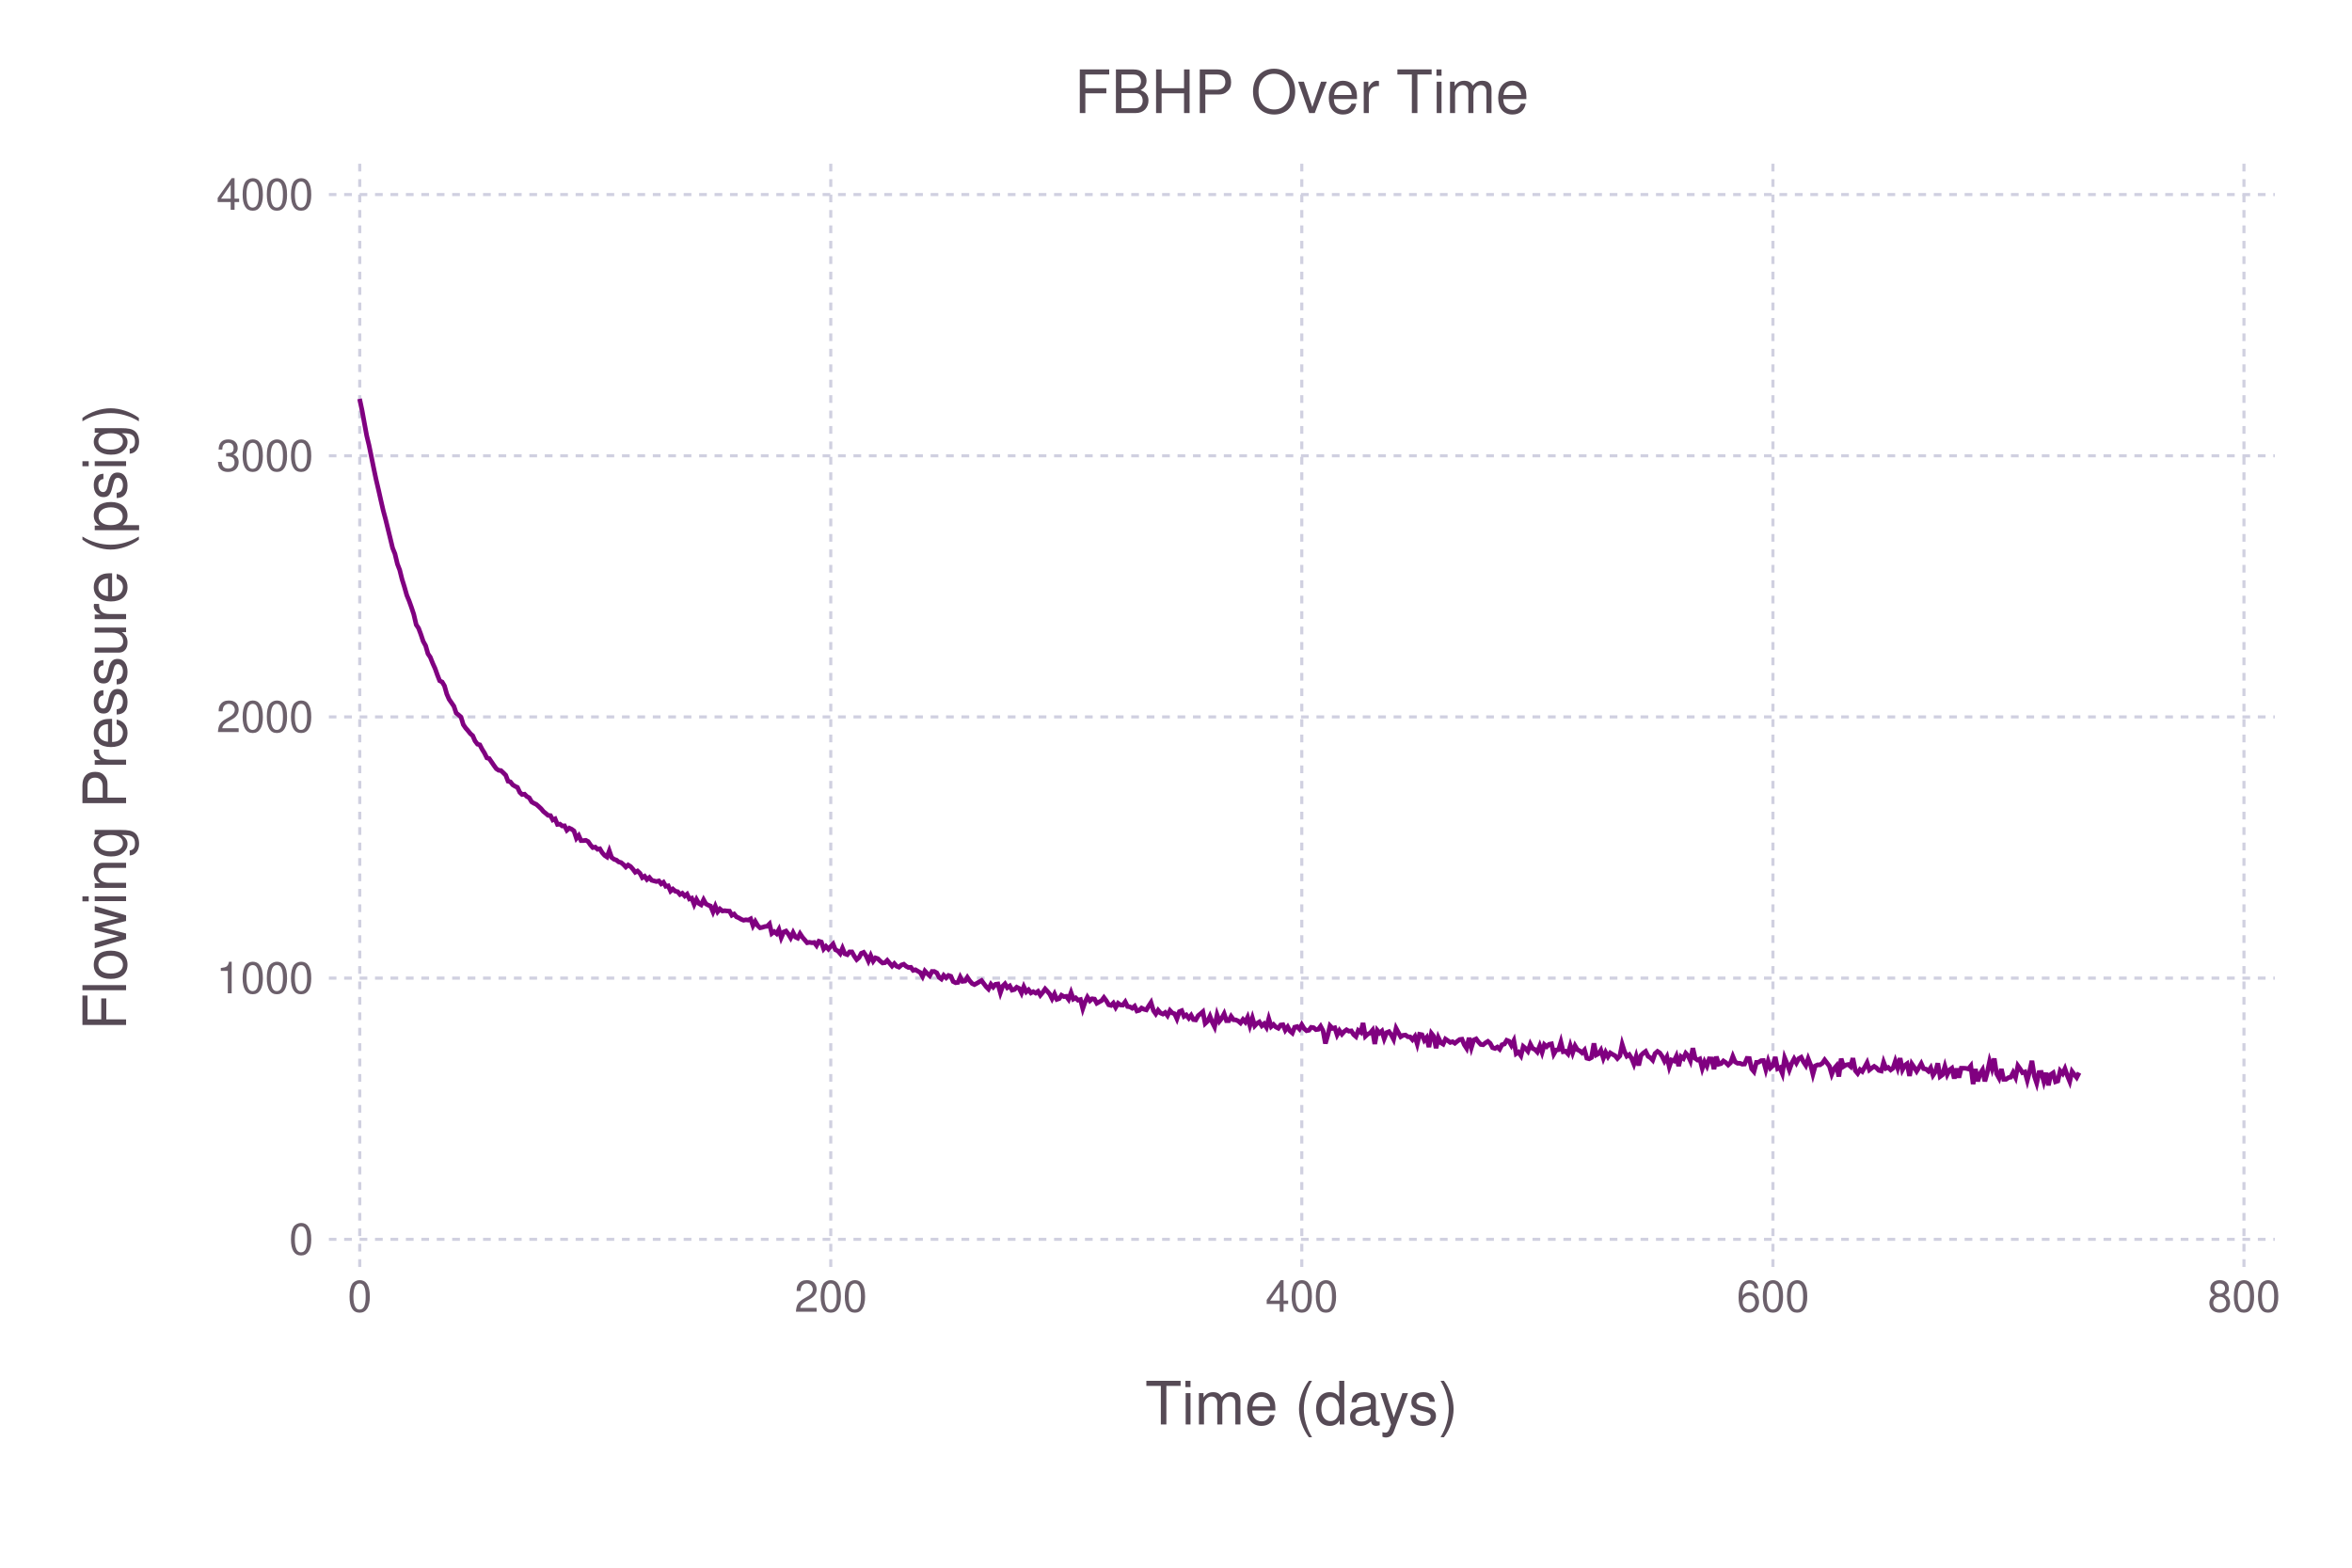
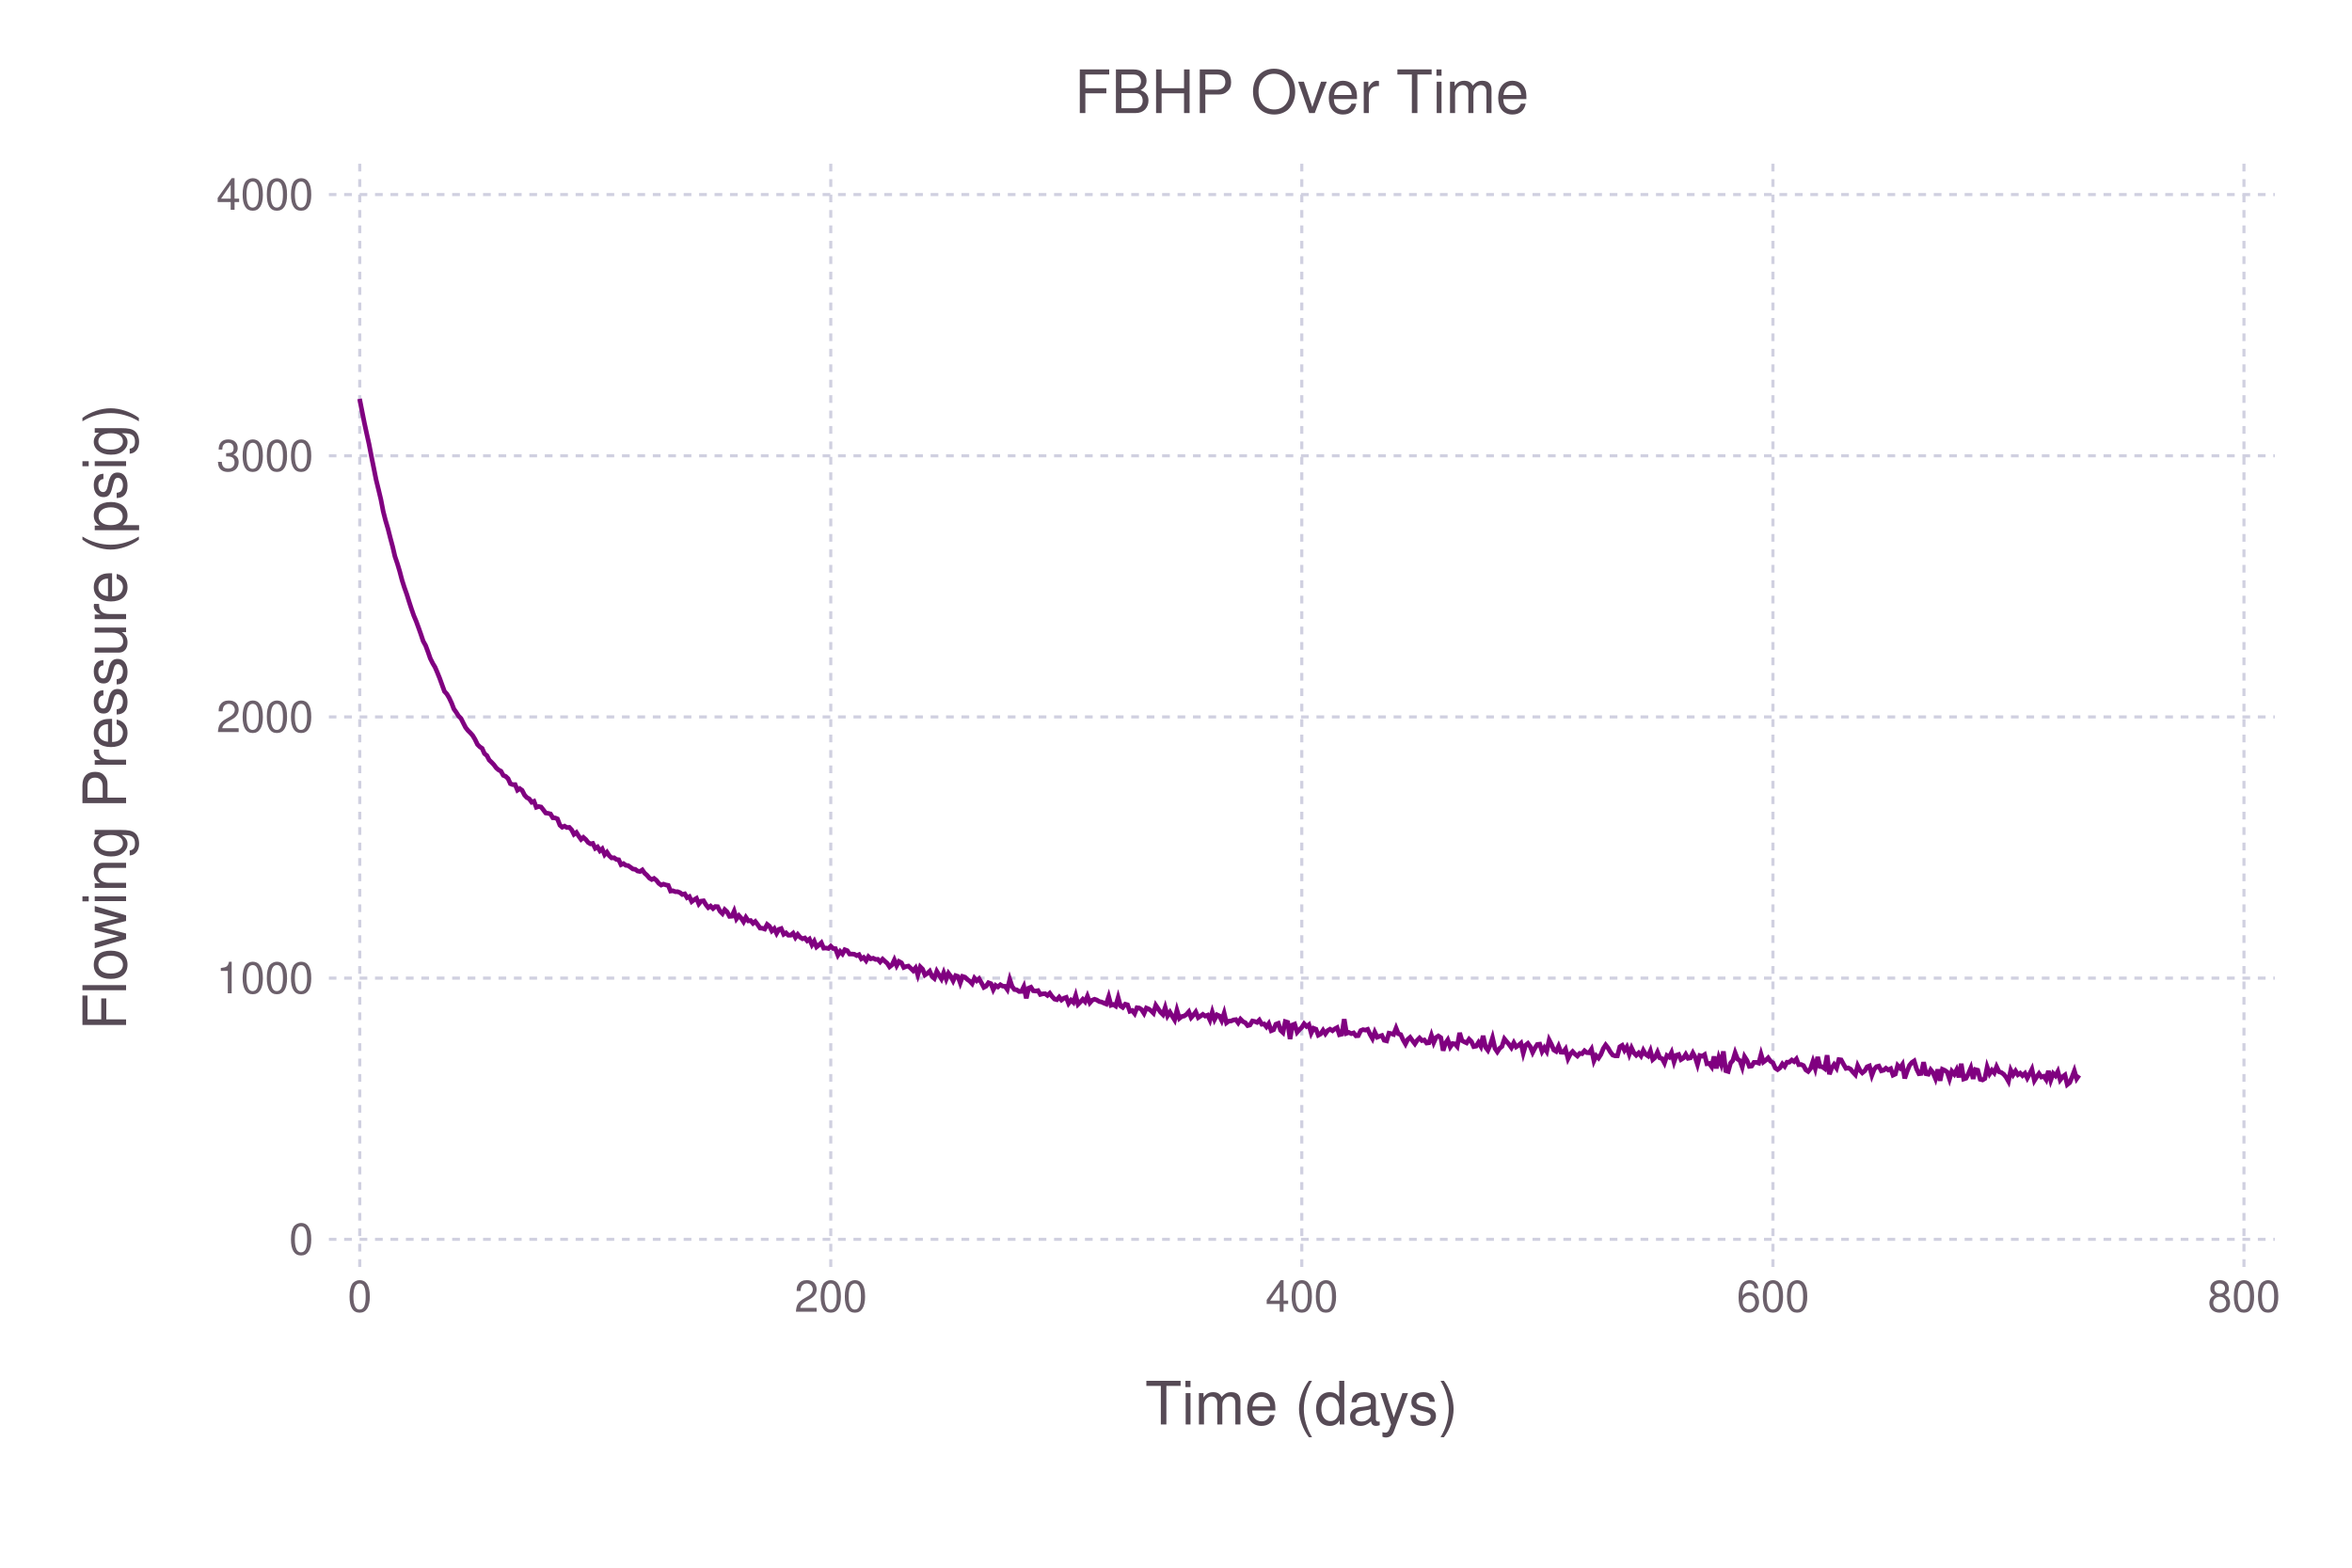
<svg xmlns="http://www.w3.org/2000/svg" version="1.2" width="152.4mm" height="101.6mm" viewBox="0 0 152.4 101.6" stroke="none" fill="#000000" stroke-width="0.3" font-size="3.88">
  <defs>
    <marker id="arrow" markerWidth="15" markerHeight="7" refX="5" refY="3.5" orient="auto" markerUnits="strokeWidth">
      <path d="M0,0 L15,3.5 L0,7 z" stroke="context-stroke" fill="context-stroke" />
    </marker>
  </defs>
-   <g class="plotroot xscalable yscalable" id="img-89f6810a-1">
-     <g font-size="3.88" font-family="'PT Sans','Helvetica Neue','Helvetica',sans-serif" fill="#564A55" stroke="#000000" stroke-opacity="0.000" id="img-89f6810a-2">
+   <g class="plotroot xscalable yscalable" id="img-9d571b0a-1">
+     <g font-size="3.88" font-family="'PT Sans','Helvetica Neue','Helvetica',sans-serif" fill="#564A55" stroke="#000000" stroke-opacity="0.000" id="img-9d571b0a-2">
      <g transform="translate(84.35,89.99)">
        <g class="primitive">
          <text text-anchor="middle" dy="0.6em">Time (days)</text>
        </g>
      </g>
    </g>
-     <g class="guide xlabels" font-size="2.82" font-family="'PT Sans Caption','Helvetica Neue','Helvetica',sans-serif" fill="#6C606B" id="img-89f6810a-3">
+     <g class="guide xlabels" font-size="2.82" font-family="'PT Sans Caption','Helvetica Neue','Helvetica',sans-serif" fill="#6C606B" id="img-9d571b0a-3">
      <g transform="translate(23.31,83.32)">
        <g class="primitive">
          <text text-anchor="middle" dy="0.6em">0</text>
        </g>
      </g>
      <g transform="translate(53.83,83.32)">
        <g class="primitive">
          <text text-anchor="middle" dy="0.6em">200</text>
        </g>
      </g>
      <g transform="translate(84.35,83.32)">
        <g class="primitive">
          <text text-anchor="middle" dy="0.6em">400</text>
        </g>
      </g>
      <g transform="translate(114.88,83.32)">
        <g class="primitive">
          <text text-anchor="middle" dy="0.6em">600</text>
        </g>
      </g>
      <g transform="translate(145.4,83.32)">
        <g class="primitive">
          <text text-anchor="middle" dy="0.6em">800</text>
        </g>
      </g>
    </g>
-     <g clip-path="url(#img-89f6810a-4)">
-       <g id="img-89f6810a-5">
-         <g pointer-events="visible" stroke-width="0.3" fill="#000000" fill-opacity="0.000" stroke="#000000" stroke-opacity="0.000" class="guide background" id="img-89f6810a-6">
-           <g transform="translate(84.35,46.46)" id="img-89f6810a-7">
+     <g clip-path="url(#img-9d571b0a-4)">
+       <g id="img-9d571b0a-5">
+         <g pointer-events="visible" stroke-width="0.3" fill="#000000" fill-opacity="0.000" stroke="#000000" stroke-opacity="0.000" class="guide background" id="img-9d571b0a-6">
+           <g transform="translate(84.35,46.46)" id="img-9d571b0a-7">
            <path d="M-63.05,-35.85 L63.05,-35.85 63.05,35.85 -63.05,35.85  z" class="primitive" />
          </g>
        </g>
-         <g class="guide ygridlines xfixed" stroke-dasharray="0.5,0.5" stroke-width="0.2" stroke="#D0D0E0" id="img-89f6810a-8">
-           <g transform="translate(84.35,80.32)" id="img-89f6810a-9">
+         <g class="guide ygridlines xfixed" stroke-dasharray="0.5,0.5" stroke-width="0.2" stroke="#D0D0E0" id="img-9d571b0a-8">
+           <g transform="translate(84.35,80.32)" id="img-9d571b0a-9">
            <path fill="none" d="M-63.05,0 L63.05,0 " class="primitive" />
          </g>
-           <g transform="translate(84.35,63.39)" id="img-89f6810a-10">
+           <g transform="translate(84.35,63.39)" id="img-9d571b0a-10">
            <path fill="none" d="M-63.05,0 L63.05,0 " class="primitive" />
          </g>
-           <g transform="translate(84.35,46.46)" id="img-89f6810a-11">
+           <g transform="translate(84.35,46.46)" id="img-9d571b0a-11">
            <path fill="none" d="M-63.05,0 L63.05,0 " class="primitive" />
          </g>
-           <g transform="translate(84.35,29.54)" id="img-89f6810a-12">
+           <g transform="translate(84.35,29.54)" id="img-9d571b0a-12">
            <path fill="none" d="M-63.05,0 L63.05,0 " class="primitive" />
          </g>
-           <g transform="translate(84.35,12.61)" id="img-89f6810a-13">
+           <g transform="translate(84.35,12.61)" id="img-9d571b0a-13">
            <path fill="none" d="M-63.05,0 L63.05,0 " class="primitive" />
          </g>
        </g>
-         <g class="guide xgridlines yfixed" stroke-dasharray="0.5,0.5" stroke-width="0.2" stroke="#D0D0E0" id="img-89f6810a-14">
-           <g transform="translate(23.31,46.46)" id="img-89f6810a-15">
+         <g class="guide xgridlines yfixed" stroke-dasharray="0.5,0.5" stroke-width="0.2" stroke="#D0D0E0" id="img-9d571b0a-14">
+           <g transform="translate(23.31,46.46)" id="img-9d571b0a-15">
            <path fill="none" d="M0,-35.85 L0,35.85 " class="primitive" />
          </g>
-           <g transform="translate(53.83,46.46)" id="img-89f6810a-16">
+           <g transform="translate(53.83,46.46)" id="img-9d571b0a-16">
            <path fill="none" d="M0,-35.85 L0,35.85 " class="primitive" />
          </g>
-           <g transform="translate(84.35,46.46)" id="img-89f6810a-17">
+           <g transform="translate(84.35,46.46)" id="img-9d571b0a-17">
            <path fill="none" d="M0,-35.85 L0,35.85 " class="primitive" />
          </g>
-           <g transform="translate(114.88,46.46)" id="img-89f6810a-18">
+           <g transform="translate(114.88,46.46)" id="img-9d571b0a-18">
            <path fill="none" d="M0,-35.85 L0,35.85 " class="primitive" />
          </g>
-           <g transform="translate(145.4,46.46)" id="img-89f6810a-19">
+           <g transform="translate(145.4,46.46)" id="img-9d571b0a-19">
            <path fill="none" d="M0,-35.85 L0,35.85 " class="primitive" />
          </g>
        </g>
-         <g class="plotpanel" id="img-89f6810a-20">
-           <g stroke-width="0.3" fill="#000000" fill-opacity="0.000" class="geometry" id="img-89f6810a-21">
-             <g class="color_RGB{N0f8}(0.502,0.0,0.502)" stroke-dasharray="none" stroke="#800080" id="img-89f6810a-22">
-               <g transform="translate(79.01,62.88)" id="img-89f6810a-23">
-                 <path fill="none" d="M-55.71,-37.03 L-55.55,-36.28 -55.4,-35.46 -55.25,-34.65 -55.1,-34.03 -54.94,-33.25 -54.79,-32.51 -54.64,-31.8 -54.48,-31.12 -54.33,-30.45 -54.18,-29.8 -54.03,-29.24 -53.87,-28.59 -53.72,-27.98 -53.57,-27.36 -53.42,-26.99 -53.26,-26.33 -53.11,-25.94 -52.96,-25.34 -52.81,-24.86 -52.65,-24.3 -52.5,-23.94 -52.35,-23.52 -52.2,-23.07 -52.04,-22.39 -51.89,-22.17 -51.74,-21.77 -51.59,-21.32 -51.43,-21.03 -51.28,-20.51 -51.13,-20.29 -50.97,-19.89 -50.82,-19.56 -50.67,-19.14 -50.52,-18.76 -50.36,-18.68 -50.21,-18.43 -50.06,-17.9 -49.91,-17.56 -49.75,-17.33 -49.6,-17.11 -49.45,-16.67 -49.3,-16.55 -49.14,-16.41 -48.99,-15.92 -48.84,-15.7 -48.69,-15.53 -48.53,-15.33 -48.38,-15.2 -48.23,-14.86 -48.07,-14.65 -47.92,-14.61 -47.77,-14.32 -47.62,-14.08 -47.46,-13.76 -47.31,-13.72 -47.16,-13.5 -47.01,-13.28 -46.85,-13.06 -46.7,-12.96 -46.55,-12.94 -46.4,-12.8 -46.24,-12.64 -46.09,-12.25 -45.94,-12.21 -45.79,-12.02 -45.63,-11.92 -45.48,-11.85 -45.33,-11.53 -45.18,-11.39 -45.02,-11.41 -44.87,-11.26 -44.72,-11.18 -44.56,-10.91 -44.41,-10.82 -44.26,-10.75 -44.11,-10.62 -43.95,-10.47 -43.8,-10.29 -43.65,-10.17 -43.5,-10.04 -43.34,-10.02 -43.19,-9.74 -43.04,-9.81 -42.89,-9.45 -42.73,-9.47 -42.58,-9.35 -42.43,-9.36 -42.28,-9.07 -42.12,-9.21 -41.97,-9.14 -41.82,-9.03 -41.66,-8.55 -41.51,-8.73 -41.36,-8.4 -41.21,-8.4 -41.05,-8.42 -40.9,-8.34 -40.75,-8.12 -40.6,-7.95 -40.44,-7.98 -40.29,-7.84 -40.14,-7.87 -39.99,-7.62 -39.83,-7.44 -39.68,-7.34 -39.53,-7.74 -39.38,-7.31 -39.22,-7.19 -39.07,-7.14 -38.92,-7.02 -38.77,-6.98 -38.61,-6.85 -38.46,-6.69 -38.31,-6.82 -38.15,-6.72 -38,-6.55 -37.85,-6.35 -37.7,-6.43 -37.54,-6.28 -37.39,-6 -37.24,-6.09 -37.09,-5.88 -36.93,-6.01 -36.78,-5.83 -36.63,-5.79 -36.48,-5.75 -36.32,-5.79 -36.17,-5.6 -36.02,-5.7 -35.87,-5.44 -35.71,-5.47 -35.56,-5.13 -35.41,-5.26 -35.25,-5.12 -35.1,-5.09 -34.95,-4.91 -34.8,-4.99 -34.64,-4.81 -34.49,-4.93 -34.34,-4.62 -34.19,-4.67 -34.03,-4.26 -33.88,-4.59 -33.73,-4.33 -33.58,-4.24 -33.42,-4.57 -33.27,-4.3 -33.12,-4.22 -32.97,-4.16 -32.81,-3.78 -32.66,-4.15 -32.51,-3.79 -32.36,-3.97 -32.2,-3.84 -32.05,-3.86 -31.9,-3.84 -31.74,-3.83 -31.59,-3.56 -31.44,-3.64 -31.29,-3.46 -31.13,-3.39 -30.98,-3.3 -30.83,-3.24 -30.68,-3.27 -30.52,-3.25 -30.37,-3.33 -30.22,-2.89 -30.07,-3.16 -29.91,-2.89 -29.76,-2.75 -29.61,-2.78 -29.46,-2.83 -29.3,-2.85 -29.15,-3 -29,-2.38 -28.84,-2.5 -28.69,-2.37 -28.54,-2.64 -28.39,-2.11 -28.23,-2.48 -28.08,-2.54 -27.93,-2.35 -27.78,-2.1 -27.62,-2.44 -27.47,-2.15 -27.32,-2.08 -27.17,-2.37 -27.01,-2.13 -26.86,-1.96 -26.71,-1.78 -26.56,-1.81 -26.4,-1.78 -26.25,-1.8 -26.1,-1.6 -25.95,-1.88 -25.79,-1.83 -25.64,-1.38 -25.49,-1.55 -25.33,-1.37 -25.18,-1.54 -25.03,-1.7 -24.88,-1.33 -24.72,-1.25 -24.57,-1.08 -24.42,-1.43 -24.27,-1.07 -24.11,-1.01 -23.96,-1.19 -23.81,-1.19 -23.66,-0.92 -23.5,-0.69 -23.35,-0.82 -23.2,-1.1 -23.05,-1.16 -22.89,-0.93 -22.74,-0.6 -22.59,-0.95 -22.43,-0.59 -22.28,-0.8 -22.13,-0.75 -21.98,-0.6 -21.82,-0.47 -21.67,-0.49 -21.52,-0.64 -21.37,-0.46 -21.21,-0.27 -21.06,-0.43 -20.91,-0.26 -20.76,-0.2 -20.6,-0.34 -20.45,-0.39 -20.3,-0.26 -20.15,-0.18 -19.99,-0.19 -19.84,0.01 -19.69,-0.03 -19.54,0.06 -19.38,0.15 -19.23,0.41 -19.08,0.05 -18.92,0.22 -18.77,0.36 -18.62,0.08 -18.47,0.08 -18.31,0.17 -18.16,0.46 -18.01,0.57 -17.86,0.33 -17.7,0.49 -17.55,0.34 -17.4,0.39 -17.25,0.73 -17.09,0.81 -16.94,0.79 -16.79,0.44 -16.64,0.72 -16.48,0.7 -16.33,0.46 -16.18,0.68 -16.02,0.86 -15.87,0.93 -15.72,0.85 -15.57,0.76 -15.41,0.67 -15.26,0.87 -15.11,1.07 -14.96,1.22 -14.8,0.91 -14.65,1.09 -14.5,0.91 -14.35,0.89 -14.19,1.46 -14.04,1.03 -13.89,0.88 -13.74,1.13 -13.58,1.02 -13.43,1.29 -13.28,1.25 -13.13,1.1 -12.97,1.18 -12.82,1.48 -12.67,1.07 -12.51,1.4 -12.36,1.27 -12.21,1.47 -12.06,1.39 -11.9,1.48 -11.75,1.37 -11.6,1.62 -11.45,1.44 -11.29,1.21 -11.14,1.37 -10.99,1.55 -10.84,1.85 -10.68,1.54 -10.53,1.89 -10.38,1.84 -10.23,1.62 -10.07,1.71 -9.92,1.69 -9.77,1.89 -9.61,1.45 -9.46,1.87 -9.31,1.79 -9.16,1.94 -9,1.9 -8.85,2.49 -8.7,2.05 -8.55,1.74 -8.39,1.98 -8.24,1.85 -8.09,1.87 -7.94,2.14 -7.78,2.05 -7.63,1.97 -7.48,1.77 -7.33,1.97 -7.17,2.24 -7.02,2.28 -6.87,2.13 -6.72,2.41 -6.56,2.14 -6.41,2.25 -6.26,2.26 -6.1,2.05 -5.95,2.35 -5.8,2.37 -5.65,2.46 -5.49,2.33 -5.34,2.64 -5.19,2.6 -5.04,2.45 -4.88,2.53 -4.73,2.57 -4.58,2.32 -4.43,2.09 -4.27,2.62 -4.12,2.83 -3.97,2.59 -3.82,2.77 -3.66,2.84 -3.51,2.74 -3.36,2.94 -3.2,2.61 -3.05,2.77 -2.9,2.82 -2.75,3.15 -2.59,2.68 -2.44,2.62 -2.29,2.99 -2.14,2.9 -1.98,3.11 -1.83,2.92 -1.68,3.2 -1.53,3.22 -1.37,2.94 -1.22,2.82 -1.07,2.69 -0.92,3.45 -0.76,3.3 -0.61,2.98 -0.46,3.37 -0.31,3.67 -0.15,2.89 0,3.31 0.15,3.12 0.31,2.82 0.46,3.27 0.61,3.27 0.76,2.99 0.92,3.21 1.07,3.22 1.22,3.29 1.37,3.42 1.53,3.19 1.68,3.36 1.83,3.05 1.98,3.59 2.14,3.09 2.29,3.6 2.44,3.44 2.59,3.35 2.75,3.6 2.9,3.47 3.05,3.7 3.2,3.14 3.36,3.65 3.51,3.52 3.66,3.68 3.82,3.76 3.97,3.55 4.12,3.53 4.27,3.89 4.43,3.67 4.58,3.94 4.73,4.07 4.88,3.69 5.04,3.65 5.19,3.81 5.34,3.53 5.49,3.78 5.65,3.92 5.8,3.89 5.95,3.7 6.1,3.72 6.26,3.85 6.41,3.83 6.56,3.63 6.72,3.93 6.87,4.75 7.02,4.23 7.17,3.6 7.33,3.77 7.48,3.73 7.63,4.19 7.78,3.91 7.94,4.14 8.09,3.97 8.24,3.86 8.39,3.95 8.55,3.93 8.7,4.17 8.85,4.3 9,3.9 9.16,4.02 9.31,3.42 9.46,4.28 9.61,4.14 9.77,4.07 9.92,3.89 10.07,4.78 10.23,3.89 10.38,4.07 10.53,3.94 10.68,4.44 10.84,4.04 10.99,3.98 11.14,4.19 11.29,4.48 11.45,3.76 11.6,4.04 11.75,4.31 11.9,4.22 12.06,4.2 12.21,4.31 12.36,4.32 12.51,4.5 12.67,4.29 12.82,4.78 12.97,4.15 13.13,4.18 13.28,4.54 13.43,4.36 13.58,4.98 13.74,4.09 13.89,4.28 14.04,5.05 14.19,4.37 14.35,4.7 14.5,4.79 14.65,4.46 14.8,4.56 14.96,4.68 15.11,4.63 15.26,4.73 15.41,4.61 15.57,4.49 15.72,4.47 15.87,4.83 16.02,5.06 16.18,4.38 16.33,5.01 16.48,4.52 16.64,4.45 16.79,4.65 16.94,4.81 17.09,4.83 17.25,4.7 17.4,4.61 17.55,4.74 17.7,5.02 17.86,5.07 18.01,4.98 18.16,5.12 18.31,4.83 18.47,4.78 18.62,4.54 18.77,4.6 18.92,4.87 19.08,4.56 19.23,5.41 19.38,5.31 19.54,5.54 19.69,4.94 19.84,5.07 19.99,5.25 20.15,4.79 20.3,5.07 20.45,5.14 20.6,5.3 20.76,4.9 20.91,5.33 21.06,4.82 21.21,4.95 21.37,4.8 21.52,4.77 21.67,5.43 21.82,5.17 21.98,5.15 22.13,4.65 22.28,5.28 22.43,5.25 22.59,5.42 22.74,4.89 22.89,5.36 23.05,4.9 23.2,5.15 23.35,5.22 23.5,5.35 23.66,5.17 23.81,5.7 23.96,5.74 24.11,5.66 24.27,4.74 24.42,5.49 24.57,5.41 24.72,5.18 24.88,5.7 25.03,5.32 25.18,5.6 25.33,5.36 25.49,5.46 25.64,5.54 25.79,5.72 25.95,5.55 26.1,4.8 26.25,5.27 26.4,5.57 26.56,5.47 26.71,5.71 26.86,6.08 27.01,5.58 27.17,6.17 27.32,5.52 27.47,5.37 27.62,5.26 27.78,5.58 27.93,5.67 28.08,5.83 28.23,5.4 28.39,5.26 28.54,5.36 28.69,5.58 28.84,5.89 29,5.61 29.15,6.26 29.3,5.82 29.46,5.88 29.61,5.57 29.76,6.21 29.91,5.6 30.07,5.72 30.22,5.38 30.37,5.54 30.52,5.87 30.68,5.05 30.83,5.71 30.98,5.82 31.13,5.75 31.29,6.37 31.44,5.93 31.59,6.21 31.74,5.74 31.9,5.75 32.05,6.41 32.2,5.6 32.36,6.09 32.51,6.05 32.66,5.88 32.81,5.98 32.97,6.14 33.12,6 33.27,5.58 33.42,5.94 33.58,6.03 33.73,6.03 33.88,6.09 34.03,6.08 34.19,5.71 34.34,5.72 34.49,6.39 34.64,6.57 34.8,5.97 34.95,5.96 35.1,5.86 35.25,5.85 35.41,6.44 35.56,5.89 35.71,6.33 35.87,6.18 36.02,5.62 36.17,6.38 36.32,6.31 36.48,6.7 36.63,5.68 36.78,6.04 36.93,6.46 37.09,6.02 37.24,5.74 37.39,6.01 37.54,5.73 37.7,5.64 37.85,5.94 38,6.17 38.15,5.73 38.31,6.13 38.46,6.74 38.61,6.2 38.77,6.13 38.92,6.13 39.07,6.03 39.22,5.81 39.38,6.02 39.53,6.22 39.68,6.74 39.83,6.38 39.99,6.19 40.14,6.89 40.29,5.73 40.44,6.24 40.6,6.14 40.75,6.11 40.9,6.24 41.05,5.7 41.21,6.51 41.36,6.69 41.51,6.44 41.66,6.56 41.82,6.27 41.97,5.99 42.12,6.46 42.28,6.33 42.43,6.23 42.58,6.33 42.73,6.49 42.89,6.53 43.04,5.96 43.19,6.36 43.34,6.3 43.5,6.46 43.65,6.35 43.8,5.89 43.95,6.33 44.11,5.7 44.26,6.45 44.41,6.17 44.56,6.06 44.72,6.85 44.87,6.07 45.02,6.29 45.18,6.55 45.33,6.31 45.48,6.05 45.63,6.38 45.79,6.41 45.94,6.54 46.09,6.32 46.24,6.81 46.4,6.57 46.55,6.03 46.7,6.89 46.85,6.78 47.01,6.23 47.16,6.76 47.31,6.46 47.46,6.35 47.62,7.02 47.77,6.37 47.92,6.96 48.07,6.35 48.23,6.35 48.38,6.36 48.53,6.4 48.69,6.2 48.84,7.38 48.99,6.4 49.14,7.2 49.3,6.69 49.45,6.45 49.6,7.2 49.75,6.66 49.91,5.9 50.06,6.37 50.21,5.72 50.36,6.7 50.52,6.99 50.67,6.4 50.82,7.07 50.97,7.07 51.13,6.96 51.28,6.93 51.43,6.63 51.59,6.95 51.74,6.19 51.89,6.4 52.04,6.64 52.2,6.59 52.35,7.14 52.5,6.56 52.65,5.87 52.81,6.87 52.96,7.32 53.11,6.63 53.26,6.62 53.42,7.21 53.57,6.65 53.72,7.46 53.87,6.76 54.03,6.65 54.18,7.23 54.33,7.18 54.48,6.52 54.64,6.7 54.79,6.38 54.94,6.82 55.1,7.21 55.25,6.56 55.4,6.76 55.55,6.95 55.71,6.64 " class="primitive" />
+         <g class="plotpanel" id="img-9d571b0a-20">
+           <g stroke-width="0.3" fill="#000000" fill-opacity="0.000" class="geometry" id="img-9d571b0a-21">
+             <g class="color_RGB{N0f8}(0.502,0.0,0.502)" stroke-dasharray="none" stroke="#800080" id="img-9d571b0a-22">
+               <g transform="translate(79.01,62.88)" id="img-9d571b0a-23">
+                 <path fill="none" d="M-55.71,-37.03 L-55.55,-36.22 -55.4,-35.47 -55.25,-34.78 -55.1,-34.11 -54.94,-33.28 -54.79,-32.54 -54.64,-31.79 -54.48,-31.14 -54.33,-30.51 -54.18,-29.74 -54.03,-29.15 -53.87,-28.61 -53.72,-28.02 -53.57,-27.46 -53.42,-26.82 -53.26,-26.35 -53.11,-25.85 -52.96,-25.28 -52.81,-24.81 -52.65,-24.36 -52.5,-23.88 -52.35,-23.42 -52.2,-22.99 -52.04,-22.61 -51.89,-22.2 -51.74,-21.78 -51.59,-21.33 -51.43,-21.04 -51.28,-20.64 -51.13,-20.21 -50.97,-19.89 -50.82,-19.64 -50.67,-19.29 -50.52,-18.92 -50.36,-18.48 -50.21,-18.07 -50.06,-17.91 -49.91,-17.66 -49.75,-17.32 -49.6,-16.93 -49.45,-16.72 -49.3,-16.48 -49.14,-16.32 -48.99,-16.02 -48.84,-15.73 -48.69,-15.54 -48.53,-15.38 -48.38,-15.21 -48.23,-14.96 -48.07,-14.63 -47.92,-14.48 -47.77,-14.38 -47.62,-14.04 -47.46,-13.91 -47.31,-13.62 -47.16,-13.48 -47.01,-13.32 -46.85,-13.11 -46.7,-12.98 -46.55,-12.9 -46.4,-12.63 -46.24,-12.56 -46.09,-12.42 -45.94,-12.09 -45.79,-12.03 -45.63,-12.03 -45.48,-11.67 -45.33,-11.77 -45.18,-11.66 -45.02,-11.35 -44.87,-11.19 -44.72,-11.11 -44.56,-10.89 -44.41,-10.95 -44.26,-10.56 -44.11,-10.61 -43.95,-10.58 -43.8,-10.39 -43.65,-10.19 -43.5,-10.17 -43.34,-10.13 -43.19,-9.88 -43.04,-9.87 -42.89,-9.81 -42.73,-9.4 -42.58,-9.27 -42.43,-9.34 -42.28,-9.25 -42.12,-9.26 -41.97,-9.1 -41.82,-8.81 -41.66,-8.93 -41.51,-8.69 -41.36,-8.48 -41.21,-8.61 -41.05,-8.47 -40.9,-8.28 -40.75,-8.19 -40.6,-8.22 -40.44,-7.9 -40.29,-7.99 -40.14,-7.74 -39.99,-7.87 -39.83,-7.49 -39.68,-7.65 -39.53,-7.42 -39.38,-7.28 -39.22,-7.29 -39.07,-7.18 -38.92,-7.16 -38.77,-6.84 -38.61,-6.91 -38.46,-6.8 -38.31,-6.78 -38.15,-6.67 -38,-6.56 -37.85,-6.54 -37.7,-6.43 -37.54,-6.4 -37.39,-6.5 -37.24,-6.29 -37.09,-6.16 -36.93,-5.97 -36.78,-5.88 -36.63,-5.95 -36.48,-5.83 -36.32,-5.63 -36.17,-5.52 -36.02,-5.58 -35.87,-5.53 -35.71,-5.5 -35.56,-5.13 -35.41,-5.15 -35.25,-5.09 -35.1,-5.09 -34.95,-5.03 -34.8,-4.91 -34.64,-4.95 -34.49,-4.7 -34.34,-4.77 -34.19,-4.45 -34.03,-4.57 -33.88,-4.66 -33.73,-4.3 -33.58,-4.48 -33.42,-4.5 -33.27,-4.25 -33.12,-4.06 -32.97,-4.16 -32.81,-4 -32.66,-4.13 -32.51,-4.12 -32.36,-3.83 -32.2,-3.67 -32.05,-3.93 -31.9,-3.79 -31.74,-3.49 -31.59,-3.5 -31.44,-3.83 -31.29,-3.33 -31.13,-3.54 -30.98,-3.37 -30.83,-3.14 -30.68,-3.43 -30.52,-3.2 -30.37,-3.22 -30.22,-3.04 -30.07,-3.16 -29.91,-2.95 -29.76,-2.73 -29.61,-2.72 -29.46,-2.67 -29.3,-2.97 -29.15,-2.85 -29,-2.55 -28.84,-2.7 -28.69,-2.39 -28.54,-2.65 -28.39,-2.7 -28.23,-2.33 -28.08,-2.42 -27.93,-2.27 -27.78,-2.27 -27.62,-2.4 -27.47,-2.12 -27.32,-2.32 -27.17,-2.14 -27.01,-2.04 -26.86,-2.09 -26.71,-1.91 -26.56,-2.02 -26.4,-1.65 -26.25,-1.88 -26.1,-1.51 -25.95,-1.63 -25.79,-1.78 -25.64,-1.43 -25.49,-1.44 -25.33,-1.41 -25.18,-1.56 -25.03,-1.41 -24.88,-1.4 -24.72,-0.98 -24.57,-1.22 -24.42,-1.06 -24.27,-1.33 -24.11,-1.27 -23.96,-1.05 -23.81,-1.05 -23.66,-1.04 -23.5,-0.95 -23.35,-1.01 -23.2,-0.74 -23.05,-0.83 -22.89,-0.62 -22.74,-0.88 -22.59,-0.74 -22.43,-0.78 -22.28,-0.7 -22.13,-0.71 -21.98,-0.54 -21.82,-0.72 -21.67,-0.58 -21.52,-0.45 -21.37,-0.22 -21.21,-0.35 -21.06,-0.67 -20.91,-0.3 -20.76,-0.57 -20.6,-0.48 -20.45,-0.18 -20.3,-0.24 -20.15,-0.27 -19.99,-0.12 -19.84,0.03 -19.69,-0.15 -19.54,0.31 -19.38,-0.22 -19.23,-0.07 -19.08,0.31 -18.92,0.2 -18.77,0.06 -18.62,0.4 -18.47,0.53 -18.31,0.07 -18.16,0.32 -18.01,0.56 -17.86,0.16 -17.7,0.58 -17.55,0.2 -17.4,0.4 -17.25,0.69 -17.09,0.35 -16.94,0.4 -16.79,0.82 -16.64,0.4 -16.48,0.45 -16.33,0.6 -16.18,0.7 -16.02,0.87 -15.87,0.51 -15.72,0.68 -15.57,0.55 -15.41,0.83 -15.26,1.11 -15.11,1.03 -14.96,0.81 -14.8,0.87 -14.65,1.26 -14.5,0.98 -14.35,1.08 -14.19,0.94 -14.04,1.03 -13.89,1.04 -13.74,1.25 -13.58,0.6 -13.43,1.05 -13.28,1.25 -13.13,1.27 -12.97,1.38 -12.82,1.37 -12.67,1.06 -12.51,1.82 -12.36,1.16 -12.21,1.1 -12.06,1.33 -11.9,1.35 -11.75,1.32 -11.6,1.57 -11.45,1.53 -11.29,1.52 -11.14,1.63 -10.99,1.49 -10.84,1.7 -10.68,1.87 -10.53,1.91 -10.38,1.74 -10.23,1.93 -10.07,1.81 -9.92,1.76 -9.77,2.15 -9.61,1.94 -9.46,2.08 -9.31,1.64 -9.16,2.21 -9,2.05 -8.85,1.88 -8.7,2.04 -8.55,1.68 -8.39,2.11 -8.24,1.94 -8.09,1.88 -7.94,1.93 -7.78,2.03 -7.63,2.06 -7.48,2.13 -7.33,2.19 -7.17,1.71 -7.02,2.27 -6.87,2.22 -6.72,2.32 -6.56,1.77 -6.41,2.31 -6.26,2.41 -6.1,2.2 -5.95,2.24 -5.8,2.66 -5.65,2.61 -5.49,2.81 -5.34,2.43 -5.19,2.45 -5.04,2.55 -4.88,2.8 -4.73,2.45 -4.58,2.51 -4.43,2.62 -4.27,2.78 -4.12,2.27 -3.97,2.49 -3.82,2.71 -3.66,2.87 -3.51,2.42 -3.36,2.96 -3.2,2.72 -3.05,2.98 -2.9,3.22 -2.75,2.59 -2.59,3.12 -2.44,3 -2.29,2.97 -2.14,2.87 -1.98,2.69 -1.83,3.07 -1.68,2.9 -1.53,2.7 -1.37,3.07 -1.22,2.97 -1.07,2.86 -0.92,2.97 -0.76,2.91 -0.61,3.23 -0.46,2.71 -0.31,3.19 -0.15,2.89 0,2.96 0.15,3.26 0.31,2.78 0.46,3.41 0.61,3.3 0.76,3.29 0.92,3.22 1.07,3.2 1.22,3.41 1.37,3.17 1.53,3.33 1.68,3.4 1.83,3.59 1.98,3.55 2.14,3.29 2.29,3.32 2.44,3.38 2.59,3.23 2.75,3.5 2.9,3.48 3.05,3.67 3.2,3.46 3.36,3.92 3.51,3.86 3.66,3.5 3.82,3.44 3.97,3.9 4.12,4.04 4.27,3.33 4.43,3.38 4.58,4.46 4.73,3.55 4.88,3.49 5.04,4.02 5.19,3.85 5.34,3.7 5.49,3.47 5.65,3.64 5.8,3.53 5.95,4.07 6.1,3.76 6.26,3.82 6.41,4.21 6.56,4.13 6.72,3.89 6.87,4.12 7.02,3.91 7.17,3.82 7.33,3.92 7.48,3.8 7.63,3.72 7.78,4.18 7.94,4.14 8.09,3.17 8.24,4.09 8.39,4.03 8.55,4.11 8.7,4.06 8.85,4.25 9,4.24 9.16,3.91 9.31,3.85 9.46,3.88 9.61,3.83 9.77,4.17 9.92,4.43 10.07,4.01 10.23,4.34 10.38,4.28 10.53,4.23 10.68,4.54 10.84,4.58 10.99,4.08 11.14,4.11 11.29,4.16 11.45,3.75 11.6,4.12 11.75,4.17 11.9,4.5 12.06,4.78 12.21,4.48 12.36,4.35 12.51,4.56 12.67,4.77 12.82,4.54 12.97,4.39 13.13,4.56 13.28,4.52 13.43,4.72 13.58,4.7 13.74,4.22 13.89,4.69 14.04,4.36 14.19,4.26 14.35,4.37 14.5,5.21 14.65,4.73 14.8,4.51 14.96,4.97 15.11,4.75 15.26,4.77 15.41,4.94 15.57,4.06 15.72,4.56 15.87,4.64 16.02,4.71 16.18,4.47 16.33,4.62 16.48,4.95 16.64,4.92 16.79,4.68 16.94,4.93 17.09,4.25 17.25,4.99 17.4,5.19 17.55,4.85 17.7,4.38 17.86,5.07 18.01,5.29 18.16,5.06 18.31,4.94 18.47,4.45 18.62,4.63 18.77,4.81 18.92,5.02 19.08,4.7 19.23,4.97 19.38,4.87 19.54,4.73 19.69,5.38 19.84,4.86 19.99,4.74 20.15,4.96 20.3,5.33 20.45,5.04 20.6,4.81 20.76,4.79 20.91,5.27 21.06,5.02 21.21,5.26 21.37,4.52 21.52,4.81 21.67,5.17 21.82,5.26 21.98,4.92 22.13,5.31 22.28,5.32 22.43,5.11 22.59,5.73 22.74,5.43 22.89,5.27 23.05,5.44 23.2,5.56 23.35,5.39 23.5,5.41 23.66,5.22 23.81,5.34 23.96,5.35 24.11,5.12 24.27,5.87 24.42,5.54 24.57,5.69 24.72,5.46 24.88,5.07 25.03,4.84 25.18,5.03 25.33,5.29 25.49,5.5 25.64,5.55 25.79,5.55 25.95,4.96 26.1,4.87 26.25,5.19 26.4,4.97 26.56,5.45 26.71,5.04 26.86,5.35 27.01,5.51 27.17,5.36 27.32,5.55 27.47,5.19 27.62,5.45 27.78,5.56 27.93,5.22 28.08,5.79 28.23,5.66 28.39,5.31 28.54,5.68 28.69,5.73 28.84,6.01 29,5.53 29.15,5.63 29.3,5.33 29.46,5.94 29.61,5.51 29.76,5.46 29.91,5.79 30.07,5.69 30.22,5.45 30.37,5.71 30.52,5.68 30.68,5.36 30.83,5.64 30.98,6.11 31.13,5.53 31.29,5.57 31.44,5.47 31.59,6.06 31.74,6.04 31.9,6.26 32.05,5.59 32.2,6.36 32.36,5.66 32.51,6.07 32.66,5.26 32.81,6.51 32.97,6.56 33.12,6.02 33.27,5.85 33.42,5.35 33.58,5.76 33.73,5.86 33.88,6.28 34.03,5.6 34.19,5.85 34.34,6.23 34.49,6.21 34.64,5.97 34.8,5.97 34.95,6.02 35.1,5.45 35.25,5.95 35.41,5.83 35.56,5.68 35.71,5.9 35.87,6 36.02,6.34 36.17,6.44 36.32,6.33 36.48,6.07 36.63,6.23 36.78,5.96 36.93,5.96 37.09,5.82 37.24,5.92 37.39,5.75 37.54,6.12 37.7,6.11 37.85,6.18 38,6.46 38.15,6.56 38.31,6.36 38.46,5.91 38.61,6.37 38.77,5.62 38.92,6.24 39.07,6.26 39.22,6.37 39.38,5.51 39.53,6.74 39.68,6.33 39.83,6.11 39.99,6.34 40.14,5.79 40.29,5.81 40.44,6.09 40.6,6.36 40.75,6.33 40.9,6.41 41.05,6.6 41.21,6.77 41.36,6.19 41.51,6.49 41.66,6.65 41.82,6.52 41.97,6.26 42.12,6.2 42.28,6.81 42.43,6.42 42.58,6.25 42.73,6.21 42.89,6.52 43.04,6.48 43.19,6.35 43.34,6.46 43.5,6.38 43.65,6.8 43.8,6.73 43.95,6.17 44.11,6.34 44.26,6.11 44.41,7.01 44.56,6.56 44.72,6.16 44.87,5.98 45.02,5.88 45.18,6.41 45.33,6.71 45.48,6.69 45.63,5.96 45.79,6.71 45.94,6.74 46.09,6.45 46.24,6.64 46.4,7.02 46.55,6.43 46.7,7.16 46.85,6.42 47.01,6.49 47.16,6.6 47.31,7.05 47.46,6.55 47.62,6.74 47.77,6.45 47.92,6.94 48.07,6.06 48.23,7.05 48.38,7 48.53,6.71 48.69,6.34 48.84,7.04 48.99,6.44 49.14,6.48 49.3,7.07 49.45,7.11 49.6,7.02 49.75,6.27 49.91,6.71 50.06,6.48 50.21,6.65 50.36,6.25 50.52,6.58 50.67,6.63 50.82,6.74 50.97,6.92 51.13,7.2 51.28,6.48 51.43,6.78 51.59,6.53 51.74,6.77 51.89,6.67 52.04,6.83 52.2,6.68 52.35,6.99 52.5,6.72 52.65,6.42 52.81,7.15 52.96,6.91 53.11,6.7 53.26,6.92 53.42,6.87 53.57,7.09 53.72,6.52 53.87,7.13 54.03,6.69 54.18,6.84 54.33,6.56 54.48,7.11 54.64,6.9 54.79,6.79 54.94,7.41 55.1,7.28 55.25,6.92 55.4,6.52 55.55,7.03 55.71,6.8 " class="primitive" />
              </g>
            </g>
          </g>
        </g>
      </g>
    </g>
-     <g class="guide ylabels" font-size="2.82" font-family="'PT Sans Caption','Helvetica Neue','Helvetica',sans-serif" fill="#6C606B" id="img-89f6810a-24">
-       <g transform="translate(20.3,80.32)" id="img-89f6810a-25">
+     <g class="guide ylabels" font-size="2.82" font-family="'PT Sans Caption','Helvetica Neue','Helvetica',sans-serif" fill="#6C606B" id="img-9d571b0a-24">
+       <g transform="translate(20.3,80.32)" id="img-9d571b0a-25">
        <g class="primitive">
          <text text-anchor="end" dy="0.35em">0</text>
        </g>
      </g>
-       <g transform="translate(20.3,63.39)" id="img-89f6810a-26">
+       <g transform="translate(20.3,63.39)" id="img-9d571b0a-26">
        <g class="primitive">
          <text text-anchor="end" dy="0.35em">1000</text>
        </g>
      </g>
-       <g transform="translate(20.3,46.46)" id="img-89f6810a-27">
+       <g transform="translate(20.3,46.46)" id="img-9d571b0a-27">
        <g class="primitive">
          <text text-anchor="end" dy="0.35em">2000</text>
        </g>
      </g>
-       <g transform="translate(20.3,29.54)" id="img-89f6810a-28">
+       <g transform="translate(20.3,29.54)" id="img-9d571b0a-28">
        <g class="primitive">
          <text text-anchor="end" dy="0.35em">3000</text>
        </g>
      </g>
-       <g transform="translate(20.3,12.61)" id="img-89f6810a-29">
+       <g transform="translate(20.3,12.61)" id="img-9d571b0a-29">
        <g class="primitive">
          <text text-anchor="end" dy="0.35em">4000</text>
        </g>
      </g>
    </g>
-     <g font-size="3.88" font-family="'PT Sans','Helvetica Neue','Helvetica',sans-serif" fill="#564A55" stroke="#000000" stroke-opacity="0.000" id="img-89f6810a-30">
-       <g transform="translate(8.81,44.46)" id="img-89f6810a-31">
+     <g font-size="3.88" font-family="'PT Sans','Helvetica Neue','Helvetica',sans-serif" fill="#564A55" stroke="#000000" stroke-opacity="0.000" id="img-9d571b0a-30">
+       <g transform="translate(8.81,44.46)" id="img-9d571b0a-31">
        <g class="primitive">
          <text text-anchor="middle" dy="0.35em" transform="rotate(-90,0, 2)">Flowing Pressure (psig)</text>
        </g>
      </g>
    </g>
-     <g font-size="3.88" font-family="'PT Sans','Helvetica Neue','Helvetica',sans-serif" fill="#564A55" stroke="#000000" stroke-opacity="0.000" id="img-89f6810a-32">
-       <g transform="translate(84.35,5)" id="img-89f6810a-33">
+     <g font-size="3.88" font-family="'PT Sans','Helvetica Neue','Helvetica',sans-serif" fill="#564A55" stroke="#000000" stroke-opacity="0.000" id="img-9d571b0a-32">
+       <g transform="translate(84.35,5)" id="img-9d571b0a-33">
        <g class="primitive">
          <text text-anchor="middle" dy="0.6em">FBHP Over Time</text>
        </g>
      </g>
    </g>
  </g>
  <defs>
-     <clipPath id="img-89f6810a-4">
+     <clipPath id="img-9d571b0a-4">
      <path d="M21.31,10.61 L147.4,10.61 147.4,82.32 21.31,82.32 " />
    </clipPath>
  </defs>
</svg>
